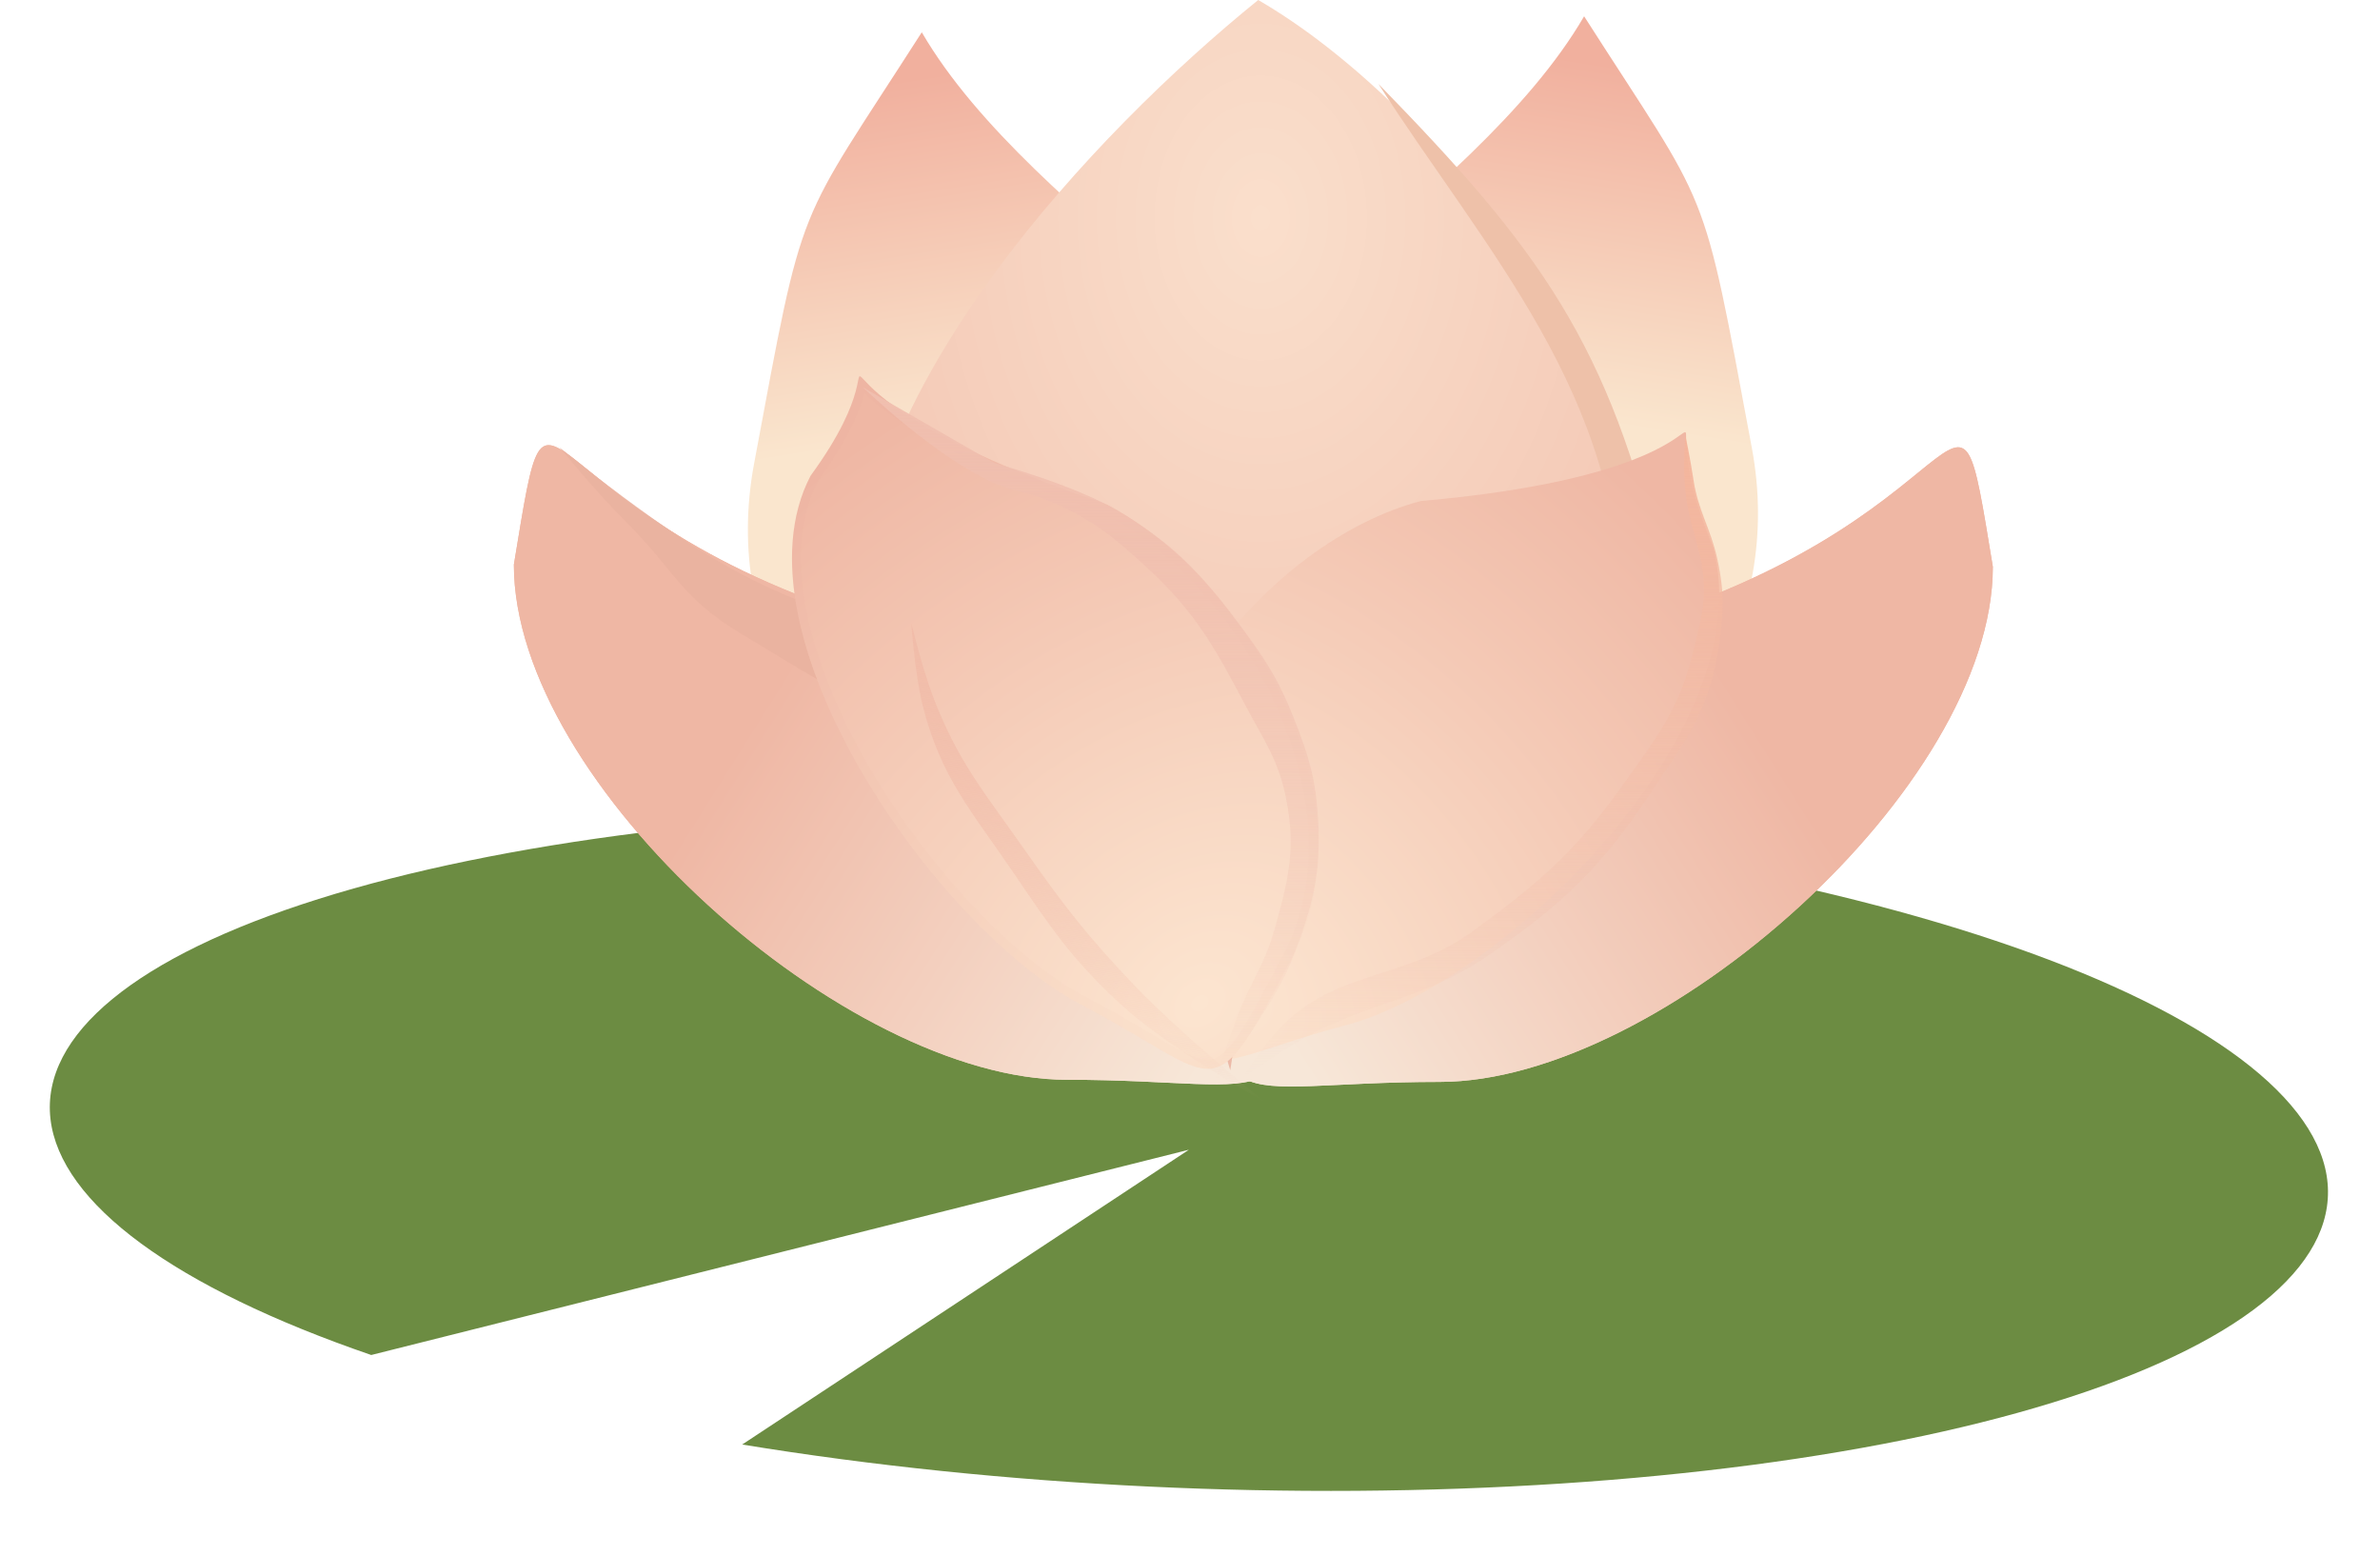
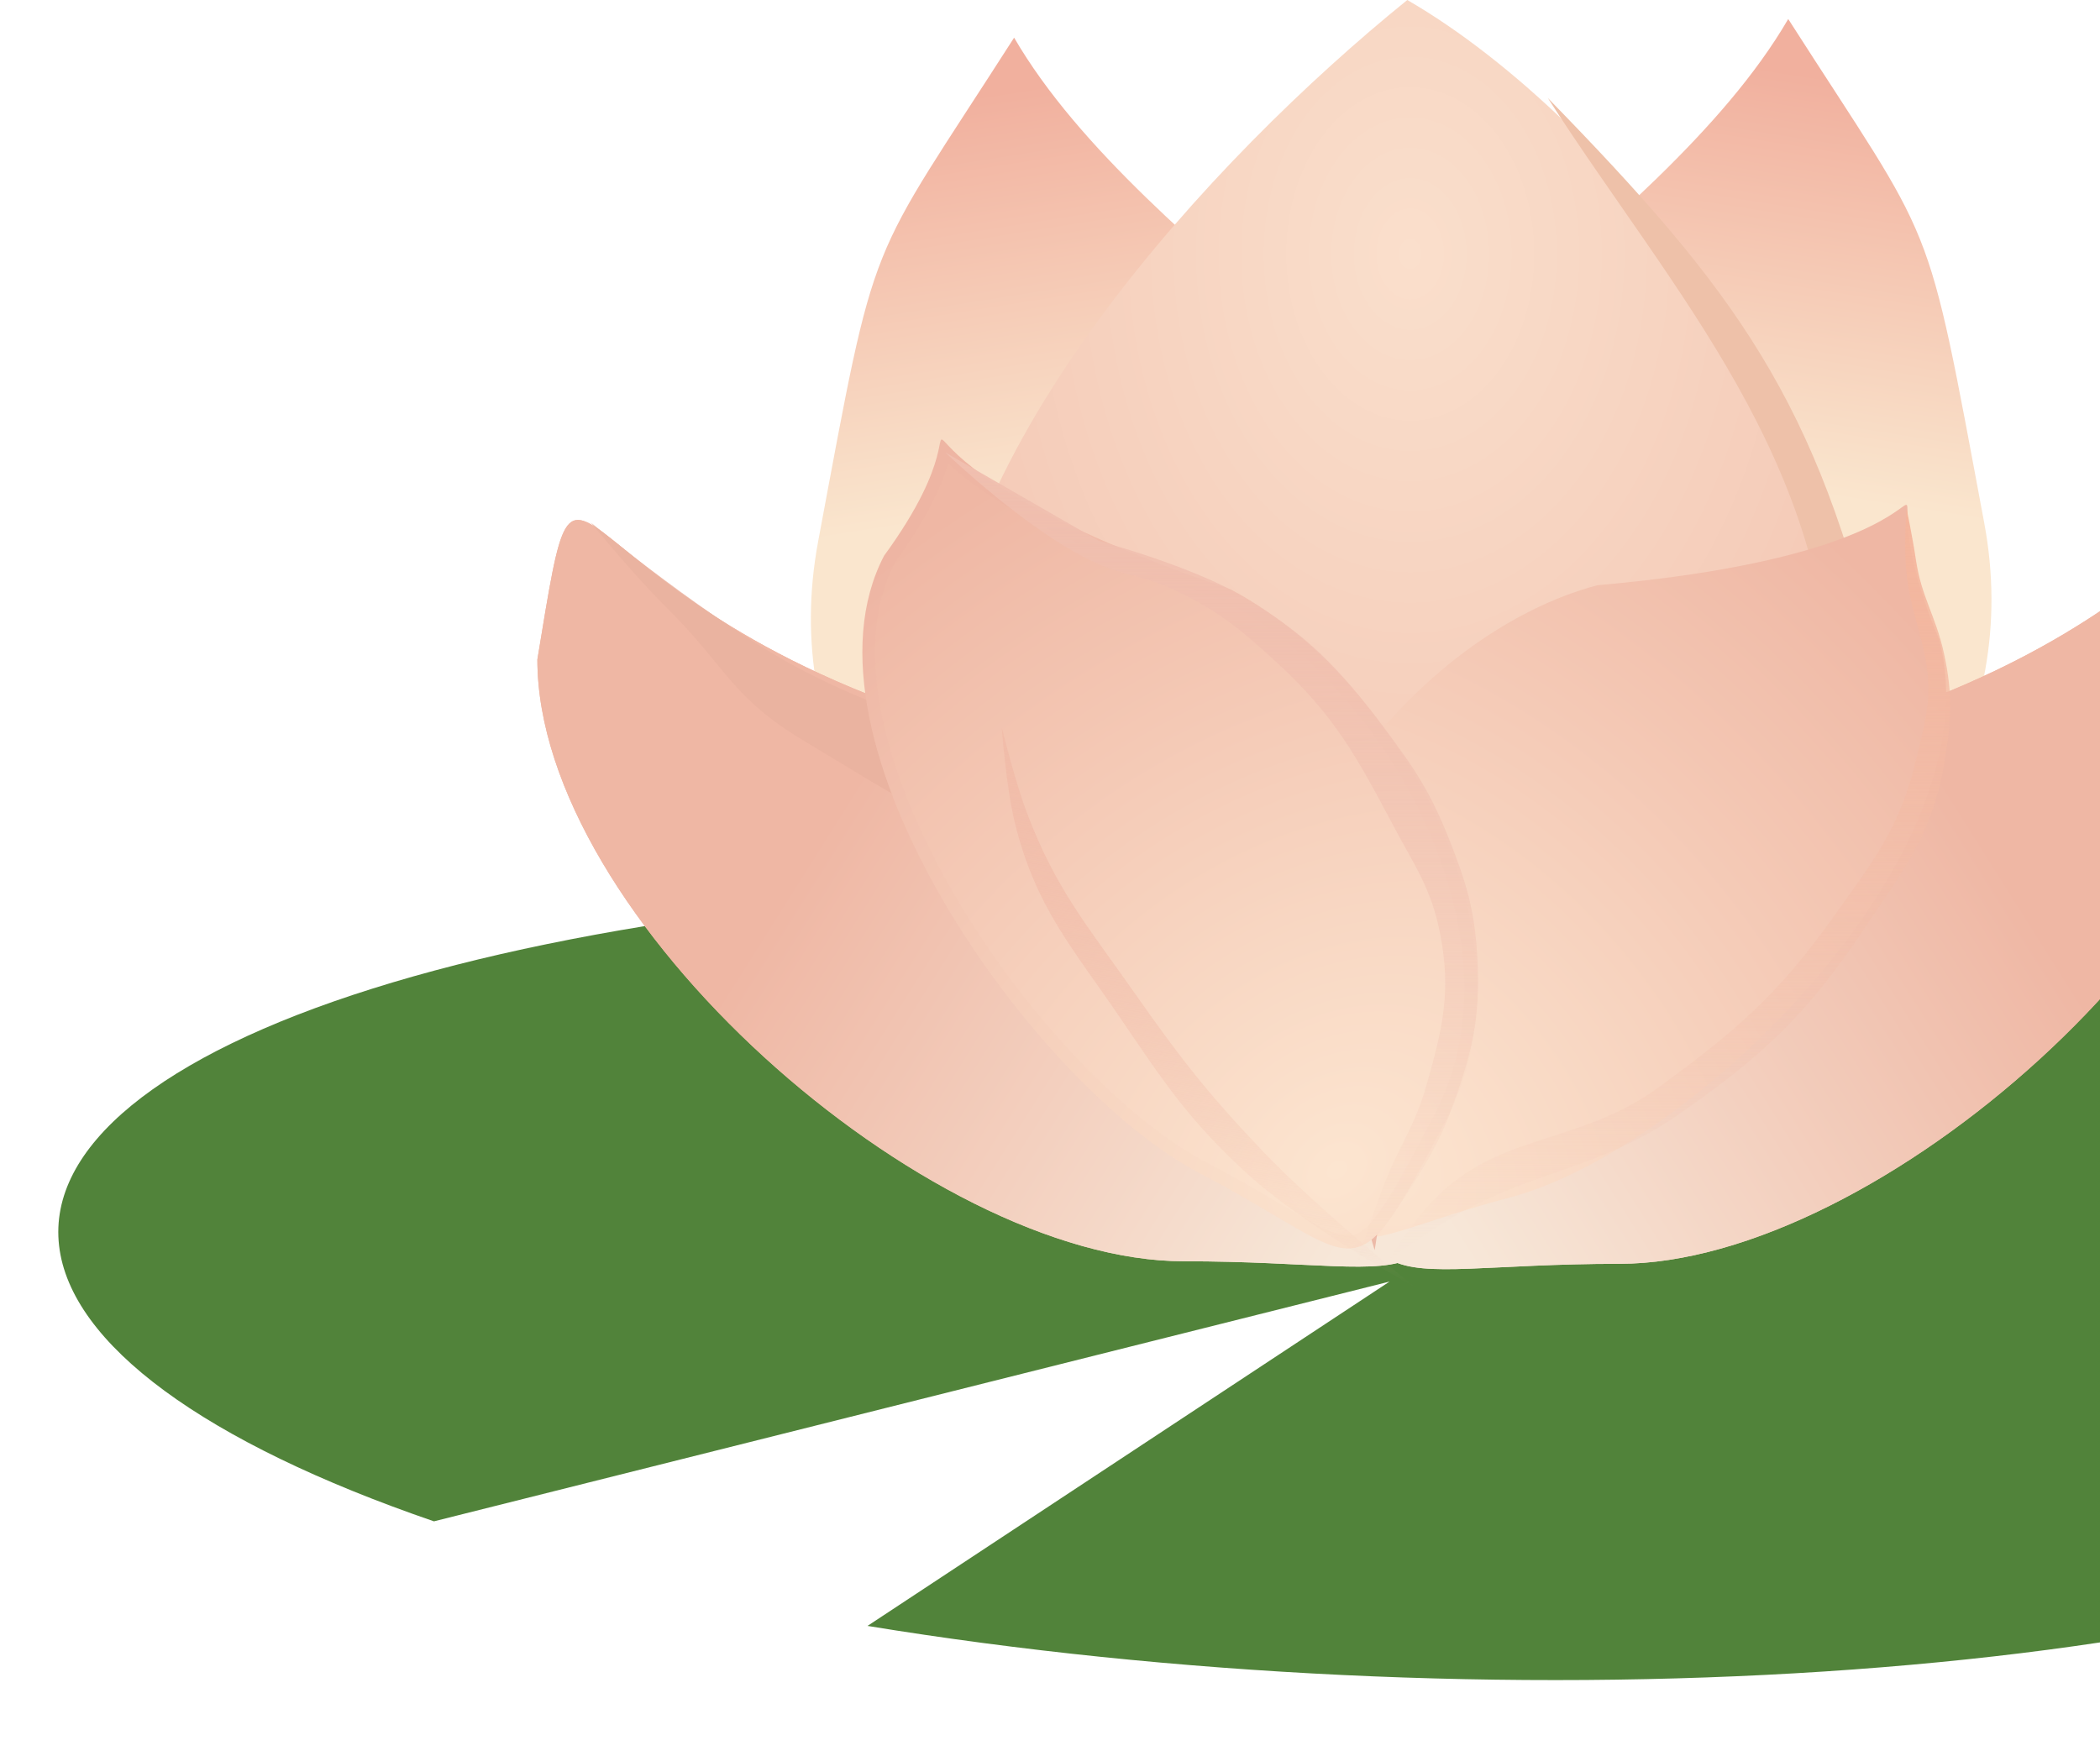
- <svg xmlns="http://www.w3.org/2000/svg" width="176" height="115" viewBox="0 0 176 115" fill="none">
-   <path d="M54.885 106.792C74.105 109.941 95.684 110.97 115.431 109.677C135.178 108.384 151.685 104.863 161.746 99.797C171.806 94.731 174.703 88.482 169.872 82.263C165.042 76.044 152.83 70.299 135.608 66.144C118.385 61.989 97.382 59.72 76.676 59.778C55.969 59.837 37.038 62.217 23.559 66.459C10.079 70.7 3.014 76.499 3.733 82.729C4.453 88.96 12.907 95.177 27.453 100.174L87.919 84.999L54.885 106.792Z" fill="#6C8C42" />
-   <path d="M84.23 38.598C81.837 54.2 83.74 63.086 86.63 77.802C99.447 74.42 134.398 59.082 129.544 33.089C125.785 12.96 126.591 15.965 117.144 1.203C108.946 15.292 86.055 26.698 84.23 38.598Z" fill="url(#paint0_linear_227_4436)" />
-   <path d="M101.079 39.779C103.472 55.381 101.569 64.268 98.679 78.983C85.862 75.602 50.911 60.263 55.765 34.271C59.524 14.142 58.717 17.147 68.165 2.385C76.363 16.474 99.254 27.88 101.079 39.779Z" fill="url(#paint1_linear_227_4436)" />
-   <path d="M38 41.741C38 58.046 62.603 79.826 78.908 79.826C95.214 79.826 95.571 83.436 95.571 67.131C95.571 50.825 83.829 46.76 67.524 46.76C38 38.971 41.118 22.845 38 41.741Z" fill="url(#paint2_linear_227_4436)" />
-   <path d="M38 41.741C38 58.046 62.603 79.826 78.908 79.826C95.214 79.826 95.571 83.436 95.571 67.131C95.571 50.825 83.829 46.76 67.524 46.76C38 38.971 41.118 22.845 38 41.741Z" fill="url(#paint3_linear_227_4436)" />
-   <path d="M122.567 44.876C122.567 61.182 105.739 52.847 93.043 79.124C79.462 45.762 63.52 61.182 63.52 44.876C63.52 28.571 80.643 10.038 93.043 0C106.329 7.676 122.567 28.571 122.567 44.876Z" fill="url(#paint4_radial_227_4436)" />
-   <path d="M122.893 42.219C124.664 61.41 103.966 59.848 97.471 71.448C105.115 53.438 119.909 61.772 119.909 45.467C119.909 29.161 109.902 18.6 101.931 6.2C113.74 18.305 119.055 25.391 122.893 42.219Z" fill="#EEC1A9" />
-   <path d="M147.37 41.899C147.37 58.204 122.767 79.984 106.462 79.984C90.156 79.984 89.799 83.595 89.799 67.289C89.799 50.984 101.541 46.918 117.846 46.918C147.37 39.129 144.252 23.004 147.37 41.899Z" fill="url(#paint5_linear_227_4436)" />
-   <path d="M147.37 41.899C147.37 58.204 122.767 79.984 106.462 79.984C90.156 79.984 89.799 83.595 89.799 67.289C89.799 50.984 101.541 46.918 117.846 46.918C147.37 39.129 144.252 23.004 147.37 41.899Z" fill="url(#paint6_linear_227_4436)" />
-   <path d="M126.699 40.502C130.289 54.13 110.908 72.793 99.555 75.783C88.202 78.773 88.748 81.856 85.158 68.229C81.569 54.601 93.72 40.029 105.073 37.039C133.911 34.507 120.369 25.282 126.699 40.502Z" fill="url(#paint7_radial_227_4436)" />
-   <path d="M54.957 42.514C49.207 39.567 41.376 33.066 41.376 33.066C41.376 33.066 44.125 36.428 46.1 38.381C50.019 42.256 50.221 44.124 54.957 46.943C58.901 49.29 61.958 51.332 66.176 53.143C70.268 54.899 73.08 55.13 76.805 57.571C81.867 60.889 84.353 62.826 87.138 68.2C88.665 71.147 90.976 79.124 90.976 79.124C90.976 79.124 92.689 68.892 91.566 64.657C90 58.749 87.328 55.596 82.414 51.962C77.077 48.015 72.424 49.183 66.176 46.943C61.742 45.352 59.149 44.663 54.957 42.514Z" fill="#EAB29F" fill-opacity="0.84" />
-   <path d="M59.941 35.174C53.849 46.829 69.365 68.744 79.951 74.276C90.536 79.809 89.419 82.511 95.511 70.856C101.603 59.201 92.415 42.82 81.83 37.287C53.988 27.892 69.025 22.725 59.941 35.174Z" fill="url(#paint8_radial_227_4436)" />
-   <path d="M63.743 28.411C63.71 28.573 63.665 28.776 63.6 29.018C63.285 30.18 62.505 32.221 60.225 35.35C58.76 38.169 58.583 41.63 59.336 45.356C60.09 49.09 61.772 53.061 63.98 56.853C68.402 64.448 74.887 71.254 80.105 73.981C82.025 74.985 83.568 75.899 84.829 76.646C85.311 76.932 85.752 77.194 86.157 77.426C86.894 77.849 87.508 78.175 88.043 78.389C88.579 78.603 89.014 78.698 89.399 78.679C90.141 78.642 90.822 78.174 91.726 76.893C92.628 75.616 93.689 73.623 95.216 70.701C98.198 64.997 97.454 58.102 94.621 51.914C91.793 45.736 86.907 40.325 81.698 37.594C68.379 33.097 64.82 29.553 63.743 28.411Z" stroke="#C88181" stroke-opacity="0.02" stroke-width="0.667" />
-   <path d="M73.557 34.248L63.815 28.639C63.815 28.639 69.237 33.862 73.557 35.724C75.231 36.446 76.325 36.449 77.986 37.201C80.929 38.532 82.397 39.74 84.776 41.924C88.43 45.278 89.835 47.876 92.157 52.258C93.512 54.813 94.549 56.211 95.11 59.048C95.85 62.796 95.268 65.116 94.224 68.791C93.504 71.325 92.515 72.533 91.567 74.991C90.819 76.93 89.795 80.01 89.795 80.01C89.795 80.01 94.176 74.637 95.7 70.562C97.095 66.834 97.714 64.498 97.472 60.524C97.291 57.566 96.789 55.901 95.7 53.143C94.523 50.164 93.495 48.616 91.567 46.058C88.72 42.279 86.768 40.223 82.71 37.791C79.422 35.821 73.557 34.248 73.557 34.248Z" fill="url(#paint9_linear_227_4436)" />
-   <path d="M125.225 35.429C125.024 34.06 124.635 32.182 124.635 32.182C124.635 32.182 124.442 34.448 124.635 36.315C124.841 38.318 125.434 39.652 125.816 41.629C126.299 44.13 125.817 45.647 125.225 48.124C124.194 52.439 122.488 54.553 119.911 58.163C116.452 63.007 113.789 65.275 108.987 68.791C103.745 72.63 98.496 71.57 94.225 76.467C93.195 77.649 91.863 79.715 91.863 79.715C91.863 79.715 93.993 78.23 95.406 77.353C100.798 74.007 104.952 74.176 110.168 70.562C115.53 66.849 118.361 64.181 121.978 58.753C124.465 55.019 126.23 52.84 126.997 48.42C127.469 45.693 127.586 44.038 126.997 41.334C126.49 39.012 125.571 37.781 125.225 35.429Z" fill="url(#paint10_linear_227_4436)" />
-   <path d="M82.751 74.135C86.496 77.605 93.561 81.489 93.561 81.489C93.561 81.489 87.356 76.497 83.853 72.812C80.421 69.204 78.686 66.981 75.829 62.903C72.822 58.611 70.796 56.285 68.952 51.379C68.19 49.352 67.388 46.058 67.388 46.058C67.388 46.058 67.646 49.829 68.233 52.164C69.578 57.509 71.879 60.003 74.974 64.563C77.679 68.548 79.218 70.862 82.751 74.135Z" fill="url(#paint11_linear_227_4436)" />
+ <svg xmlns="http://www.w3.org/2000/svg" width="110" height="92" viewBox="0 0 110 92" fill="none">
+   <path d="M45.441 85.188C61.352 87.795 79.216 88.646 95.563 87.576C111.911 86.506 125.576 83.591 133.905 79.397C142.233 75.203 144.631 70.03 140.632 64.881C136.634 59.733 126.524 54.977 112.267 51.538C98.009 48.098 80.621 46.22 63.48 46.268C46.338 46.316 30.666 48.287 19.508 51.798C8.349 55.309 2.499 60.109 3.095 65.267C3.69 70.425 10.689 75.572 22.731 79.709L72.787 67.147L45.441 85.188Z" fill="#51833A" />
+   <path d="M66.421 31.953C64.441 44.869 66.016 52.225 68.408 64.408C79.019 61.608 107.953 48.911 103.935 27.393C100.823 10.729 101.49 13.217 93.669 0.996C86.882 12.66 67.932 22.102 66.421 31.953Z" fill="url(#paint0_linear_2455_4749)" />
+   <path d="M80.368 32.929C82.348 45.846 80.773 53.202 78.381 65.384C67.77 62.585 38.836 49.887 42.855 28.369C45.966 11.706 45.299 14.193 53.12 1.973C59.907 13.636 78.857 23.078 80.368 32.929Z" fill="url(#paint1_linear_2455_4749)" />
+   <path d="M28.148 34.554C28.148 48.053 48.516 66.083 62.014 66.083C75.513 66.083 75.809 69.072 75.809 55.573C75.809 42.075 66.088 38.709 52.59 38.709C28.148 32.261 30.73 18.912 28.148 34.554Z" fill="url(#paint2_linear_2455_4749)" />
+   <path d="M28.148 34.554C28.148 48.053 48.516 66.083 62.014 66.083C75.513 66.083 75.809 69.072 75.809 55.573C75.809 42.075 66.088 38.709 52.59 38.709C28.148 32.261 30.73 18.912 28.148 34.554Z" fill="url(#paint3_linear_2455_4749)" />
+   <path d="M98.156 37.151C98.156 50.649 84.224 43.75 73.715 65.502C62.472 37.884 49.273 50.649 49.273 37.151C49.273 23.652 63.449 8.31 73.715 0C84.713 6.355 98.156 23.652 98.156 37.151Z" fill="url(#paint4_radial_2455_4749)" />
+   <path d="M98.428 34.951C99.895 50.838 82.76 49.545 77.383 59.148C83.711 44.239 95.958 51.138 95.958 37.639C95.958 24.141 87.674 15.398 81.075 5.133C90.852 15.154 95.251 21.02 98.428 34.951Z" fill="#EEC1A9" />
+   <path d="M118.691 34.687C118.691 48.185 98.324 66.216 84.826 66.216C71.327 66.216 71.031 69.205 71.031 55.706C71.031 42.208 80.752 38.842 94.25 38.842C118.691 32.394 116.11 19.044 118.691 34.687Z" fill="url(#paint5_linear_2455_4749)" />
+   <path d="M118.691 34.687C118.691 48.185 98.324 66.216 84.826 66.216C71.327 66.216 71.031 69.205 71.031 55.706C71.031 42.208 80.752 38.842 94.25 38.842C118.691 32.394 116.11 19.044 118.691 34.687Z" fill="url(#paint6_linear_2455_4749)" />
+   <path d="M101.579 33.53C104.55 44.811 88.506 60.261 79.107 62.736C69.709 65.212 70.16 67.764 67.189 56.483C64.217 45.201 74.277 33.138 83.676 30.662C107.549 28.567 96.338 20.93 101.579 33.53Z" fill="url(#paint7_radial_2455_4749)" />
+   <path d="M42.188 35.196C37.428 32.757 30.945 27.375 30.945 27.375C30.945 27.375 33.221 30.158 34.856 31.774C38.1 34.983 38.268 36.529 42.188 38.862C45.454 40.806 47.984 42.496 51.476 43.995C54.864 45.449 57.191 45.64 60.275 47.661C64.466 50.408 66.523 52.011 68.829 56.46C70.094 58.9 72.006 65.503 72.006 65.503C72.006 65.503 73.425 57.033 72.495 53.527C71.199 48.636 68.987 46.026 64.918 43.017C60.501 39.75 56.648 40.717 51.476 38.862C47.805 37.546 45.658 36.975 42.188 35.196Z" fill="#EAB29F" fill-opacity="0.84" />
+   <path d="M46.309 29.118C41.266 38.767 54.111 56.909 62.874 61.49C71.638 66.07 70.713 68.306 75.756 58.658C80.799 49.009 73.193 35.448 64.43 30.868C41.382 23.09 53.829 18.813 46.309 29.118Z" fill="url(#paint8_radial_2455_4749)" />
+   <path d="M49.491 23.639C49.466 23.753 49.435 23.886 49.394 24.038C49.132 25.007 48.482 26.702 46.594 29.294C45.391 31.612 45.243 34.461 45.865 37.537C46.487 40.62 47.877 43.901 49.703 47.037C53.36 53.319 58.722 58.943 63.029 61.194C64.62 62.026 65.899 62.784 66.943 63.403C67.342 63.639 67.707 63.855 68.041 64.047C68.651 64.397 69.156 64.665 69.595 64.841C70.034 65.017 70.386 65.092 70.694 65.077C71.279 65.047 71.83 64.679 72.576 63.623C73.319 62.569 74.196 60.923 75.461 58.503C77.918 53.802 77.308 48.114 74.967 43.001C72.631 37.898 68.596 33.43 64.299 31.175C53.555 27.547 50.474 24.666 49.491 23.639Z" stroke="#C88181" stroke-opacity="0.02" stroke-width="0.667" />
+   <path d="M57.585 28.351L49.52 23.707C49.52 23.707 54.009 28.031 57.585 29.573C58.971 30.17 59.876 30.173 61.251 30.795C63.688 31.897 64.903 32.897 66.873 34.706C69.897 37.482 71.06 39.633 72.983 43.26C74.104 45.375 74.963 46.533 75.427 48.881C76.04 51.984 75.558 53.905 74.694 56.947C74.098 59.045 73.279 60.045 72.494 62.08C71.875 63.685 71.028 66.235 71.028 66.235C71.028 66.235 74.654 61.787 75.916 58.413C77.071 55.327 77.583 53.393 77.382 50.103C77.233 47.654 76.817 46.276 75.916 43.993C74.942 41.526 74.09 40.245 72.494 38.127C70.137 34.999 68.522 33.297 65.162 31.284C62.44 29.653 57.585 28.351 57.585 28.351Z" fill="url(#paint9_linear_2455_4749)" />
+   <path d="M100.357 29.329C100.19 28.196 99.868 26.641 99.868 26.641C99.868 26.641 99.709 28.517 99.868 30.062C100.039 31.721 100.529 32.825 100.846 34.462C101.246 36.532 100.847 37.788 100.357 39.839C99.503 43.41 98.091 45.16 95.957 48.149C93.094 52.159 90.89 54.036 86.914 56.948C82.574 60.126 78.229 59.248 74.694 63.302C73.84 64.281 72.738 65.991 72.738 65.991C72.738 65.991 74.502 64.761 75.671 64.035C80.135 61.265 83.573 61.405 87.892 58.414C92.33 55.34 94.675 53.131 97.668 48.638C99.727 45.547 101.189 43.743 101.823 40.083C102.214 37.826 102.311 36.456 101.823 34.217C101.404 32.295 100.643 31.276 100.357 29.329Z" fill="url(#paint10_linear_2455_4749)" />
+   <path d="M65.195 61.373C68.296 64.245 74.144 67.46 74.144 67.46C74.144 67.46 69.007 63.328 66.107 60.277C63.267 57.29 61.83 55.45 59.465 52.074C56.975 48.521 55.298 46.596 53.772 42.535C53.141 40.856 52.477 38.129 52.477 38.129C52.477 38.129 52.69 41.251 53.176 43.184C54.29 47.609 56.194 49.673 58.757 53.449C60.996 56.748 62.27 58.663 65.195 61.373Z" fill="url(#paint11_linear_2455_4749)" />
  <defs>
-     <linearGradient id="paint0_linear_227_4436" x1="116.959" y1="4.429" x2="112.826" y2="30.41" gradientUnits="userSpaceOnUse">
+     <linearGradient id="paint0_linear_2455_4749" x1="93.516" y1="3.666" x2="90.095" y2="25.174" gradientUnits="userSpaceOnUse">
      <stop stop-color="#F1B09E" />
      <stop offset="1" stop-color="#FAE6CE" />
    </linearGradient>
-     <linearGradient id="paint1_linear_227_4436" x1="68.349" y1="5.61" x2="72.483" y2="31.591" gradientUnits="userSpaceOnUse">
+     <linearGradient id="paint1_linear_2455_4749" x1="53.273" y1="4.643" x2="56.694" y2="26.151" gradientUnits="userSpaceOnUse">
      <stop stop-color="#F1B09E" />
      <stop offset="1" stop-color="#FAE6CE" />
    </linearGradient>
-     <linearGradient id="paint2_linear_227_4436" x1="55.585" y1="53.438" x2="93.08" y2="77.056" gradientUnits="userSpaceOnUse">
+     <linearGradient id="paint2_linear_2455_4749" x1="42.706" y1="44.237" x2="73.746" y2="63.79" gradientUnits="userSpaceOnUse">
      <stop stop-color="#EFB7A4" />
      <stop offset="0.943" stop-color="#F7E7D8" />
    </linearGradient>
-     <linearGradient id="paint3_linear_227_4436" x1="55.585" y1="53.438" x2="93.08" y2="77.056" gradientUnits="userSpaceOnUse">
+     <linearGradient id="paint3_linear_2455_4749" x1="42.706" y1="44.237" x2="73.746" y2="63.79" gradientUnits="userSpaceOnUse">
      <stop stop-color="#EFB7A4" />
      <stop offset="0.943" stop-color="#F7E7D8" />
    </linearGradient>
-     <radialGradient id="paint4_radial_227_4436" cx="0" cy="0" r="1" gradientUnits="userSpaceOnUse" gradientTransform="translate(93.3385 16.2381) rotate(90.269) scale(62.8863 46.9301)">
+     <radialGradient id="paint4_radial_2455_4749" cx="0" cy="0" r="1" gradientUnits="userSpaceOnUse" gradientTransform="translate(73.959 13.4426) rotate(90.269) scale(52.0602 38.8509)">
      <stop stop-color="#FADFCC" />
      <stop offset="1" stop-color="#F1BEAB" />
    </radialGradient>
-     <linearGradient id="paint5_linear_227_4436" x1="129.785" y1="53.596" x2="92.29" y2="77.215" gradientUnits="userSpaceOnUse">
+     <linearGradient id="paint5_linear_2455_4749" x1="104.134" y1="44.37" x2="73.094" y2="63.923" gradientUnits="userSpaceOnUse">
      <stop stop-color="#EFB7A4" />
      <stop offset="0.943" stop-color="#F7E7D8" />
    </linearGradient>
-     <linearGradient id="paint6_linear_227_4436" x1="129.785" y1="53.596" x2="92.29" y2="77.215" gradientUnits="userSpaceOnUse">
+     <linearGradient id="paint6_linear_2455_4749" x1="104.134" y1="44.37" x2="73.094" y2="63.923" gradientUnits="userSpaceOnUse">
      <stop stop-color="#EFB7A4" />
      <stop offset="0.943" stop-color="#F7E7D8" />
    </linearGradient>
-     <radialGradient id="paint7_radial_227_4436" cx="0" cy="0" r="1" gradientUnits="userSpaceOnUse" gradientTransform="translate(91.0478 73.2337) rotate(-40.9302) scale(48.1187 66.1755)">
+     <radialGradient id="paint7_radial_2455_4749" cx="0" cy="0" r="1" gradientUnits="userSpaceOnUse" gradientTransform="translate(72.0646 60.6261) rotate(-40.9302) scale(39.8349 54.7831)">
      <stop stop-color="#FCE5D0" />
      <stop offset="1" stop-color="#EFB7A4" />
    </radialGradient>
-     <radialGradient id="paint8_radial_227_4436" cx="0" cy="0" r="1" gradientUnits="userSpaceOnUse" gradientTransform="translate(88.7849 74.0163) rotate(-128.137) scale(48.1923 62.7308)">
+     <radialGradient id="paint8_radial_2455_4749" cx="0" cy="0" r="1" gradientUnits="userSpaceOnUse" gradientTransform="translate(70.1878 61.2741) rotate(-128.137) scale(39.8958 51.9314)">
      <stop stop-color="#FCE5D0" />
      <stop offset="1" stop-color="#EFB7A4" />
    </radialGradient>
-     <linearGradient id="paint9_linear_227_4436" x1="80.669" y1="28.639" x2="80.669" y2="80.01" gradientUnits="userSpaceOnUse">
+     <linearGradient id="paint9_linear_2455_4749" x1="63.472" y1="23.707" x2="63.472" y2="66.235" gradientUnits="userSpaceOnUse">
      <stop stop-color="#F0BFAF" />
      <stop offset="1" stop-color="#F0BFAF" stop-opacity="0" />
    </linearGradient>
-     <linearGradient id="paint10_linear_227_4436" x1="109.63" y1="32.182" x2="109.63" y2="79.715" gradientUnits="userSpaceOnUse">
+     <linearGradient id="paint10_linear_2455_4749" x1="87.446" y1="26.641" x2="87.446" y2="65.991" gradientUnits="userSpaceOnUse">
      <stop stop-color="#F4B59C" />
      <stop offset="1" stop-color="#F1C4B2" stop-opacity="0" />
    </linearGradient>
-     <linearGradient id="paint11_linear_227_4436" x1="82.85" y1="48.456" x2="78.098" y2="79.09" gradientUnits="userSpaceOnUse">
+     <linearGradient id="paint11_linear_2455_4749" x1="65.277" y1="40.115" x2="61.343" y2="65.475" gradientUnits="userSpaceOnUse">
      <stop stop-color="#F1BCA9" />
      <stop offset="1" stop-color="#F1BCA9" stop-opacity="0" />
    </linearGradient>
  </defs>
</svg>
